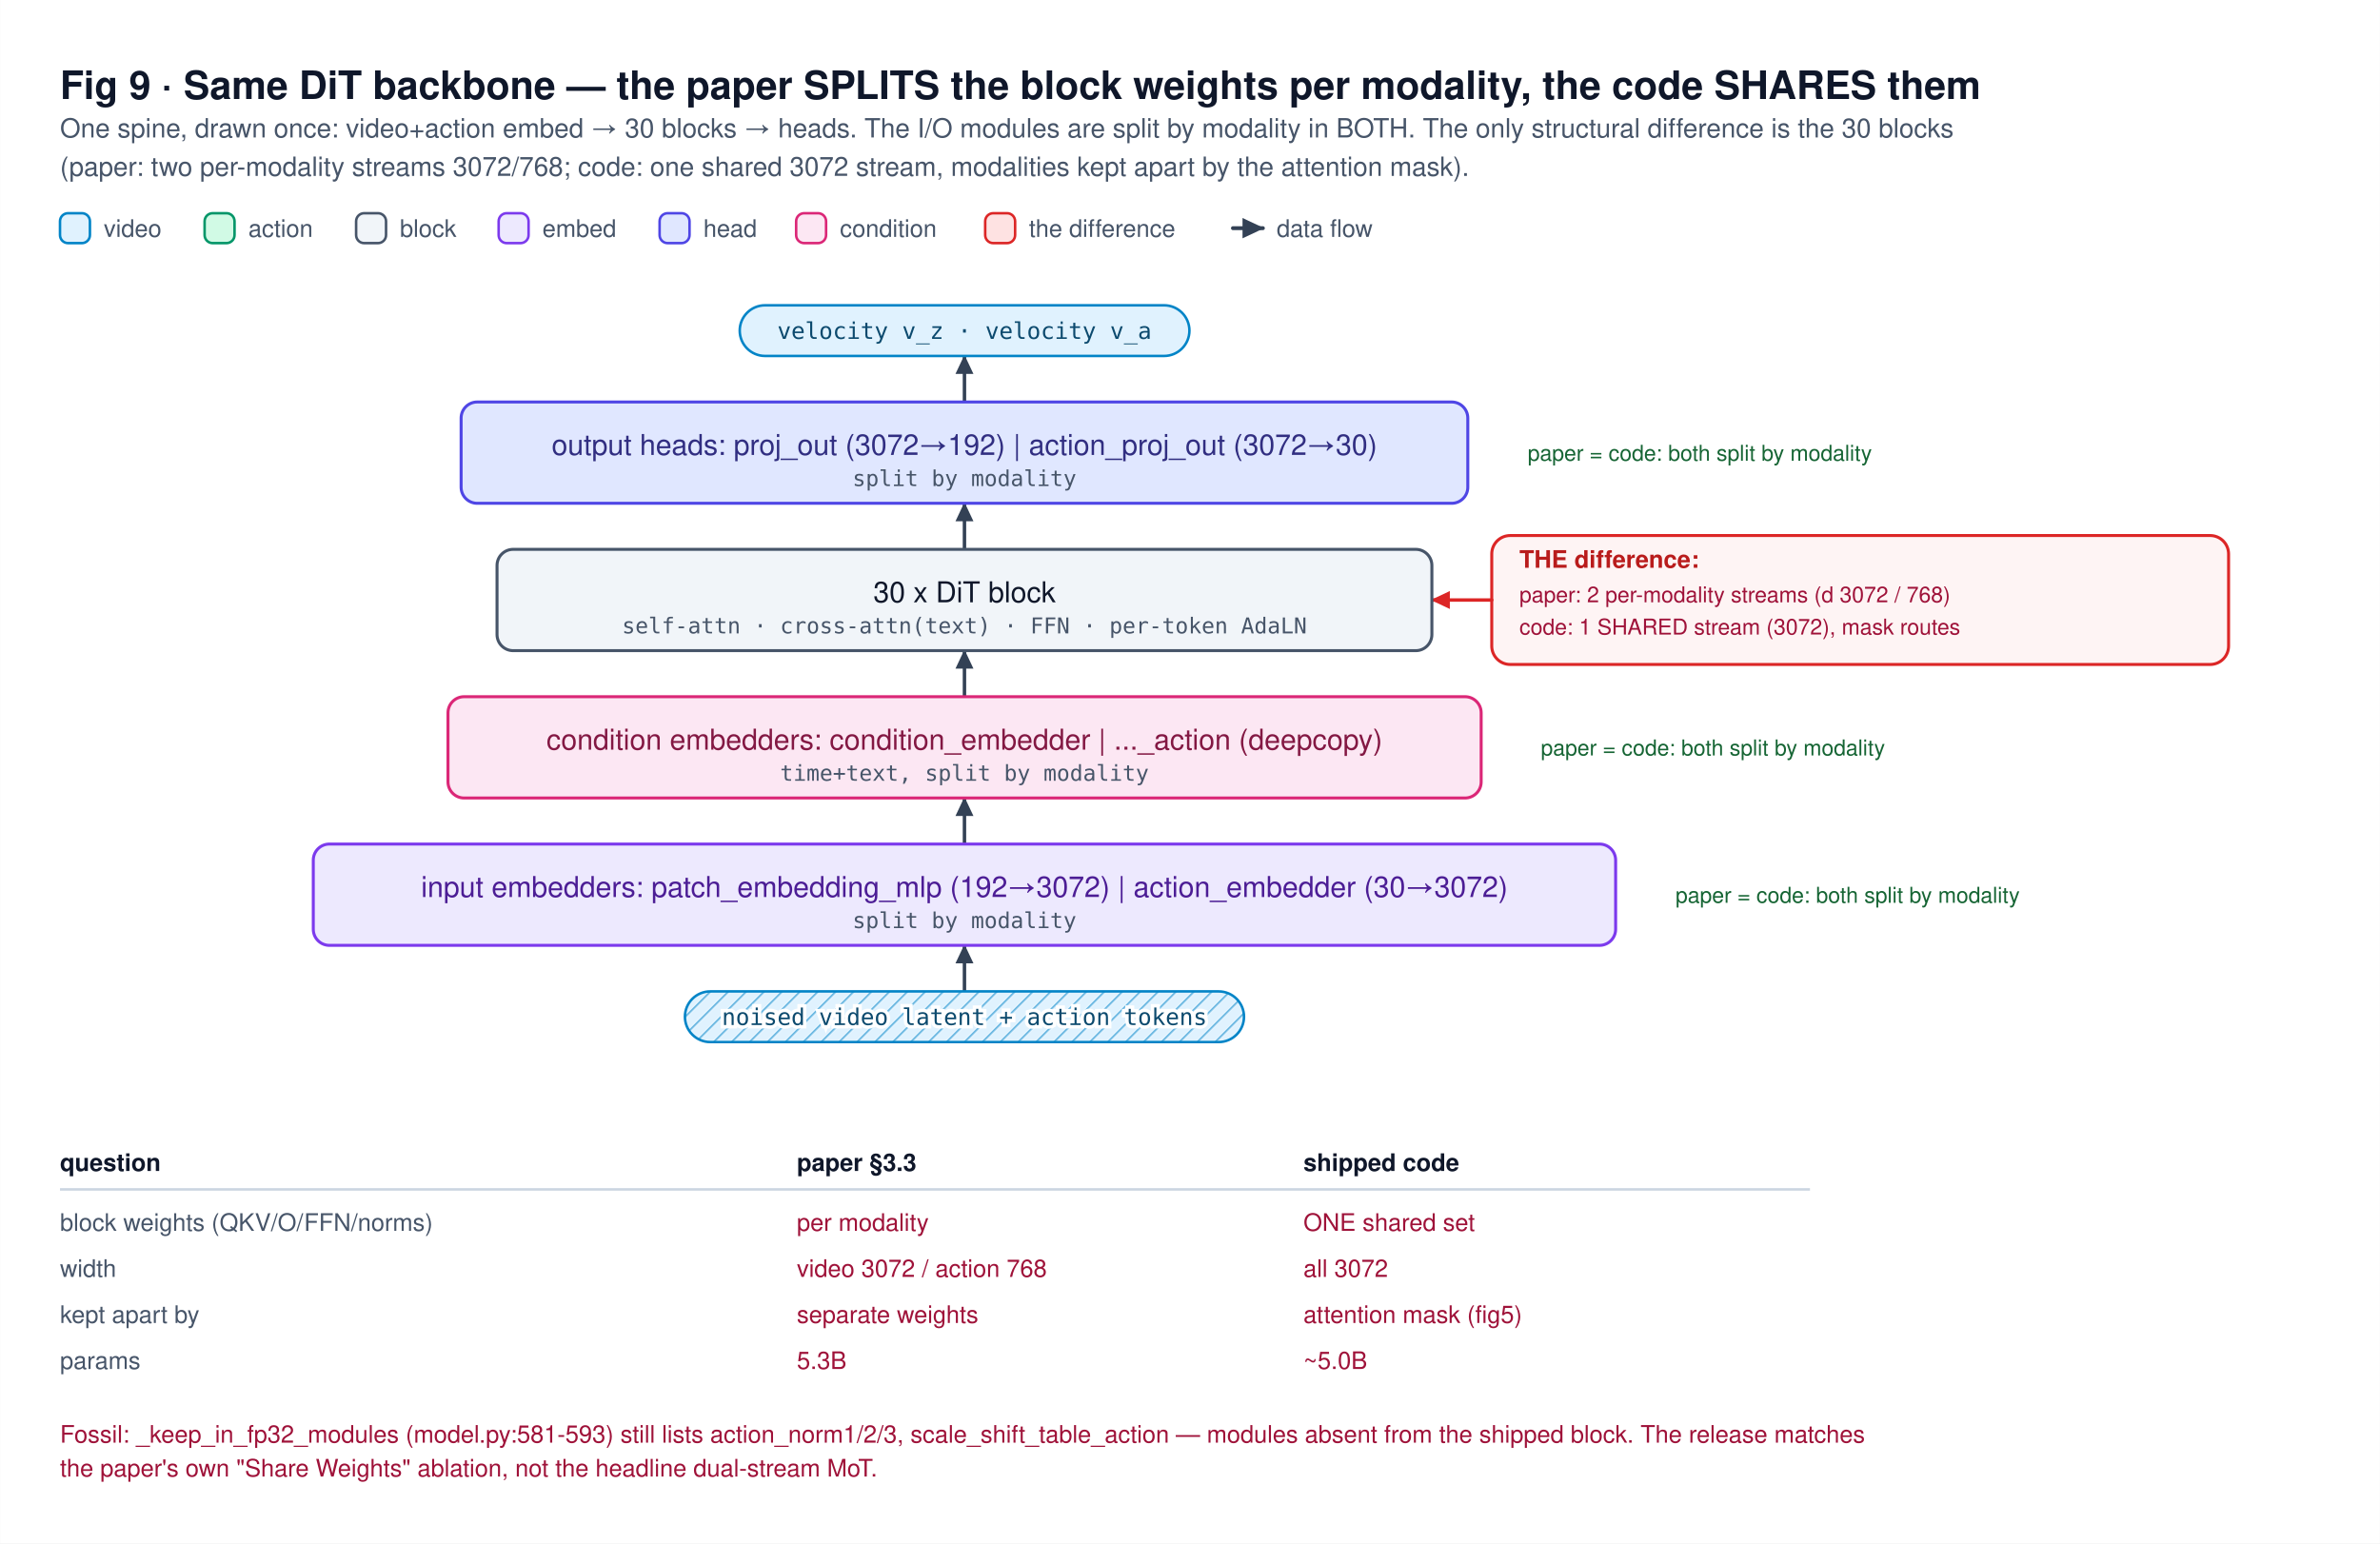
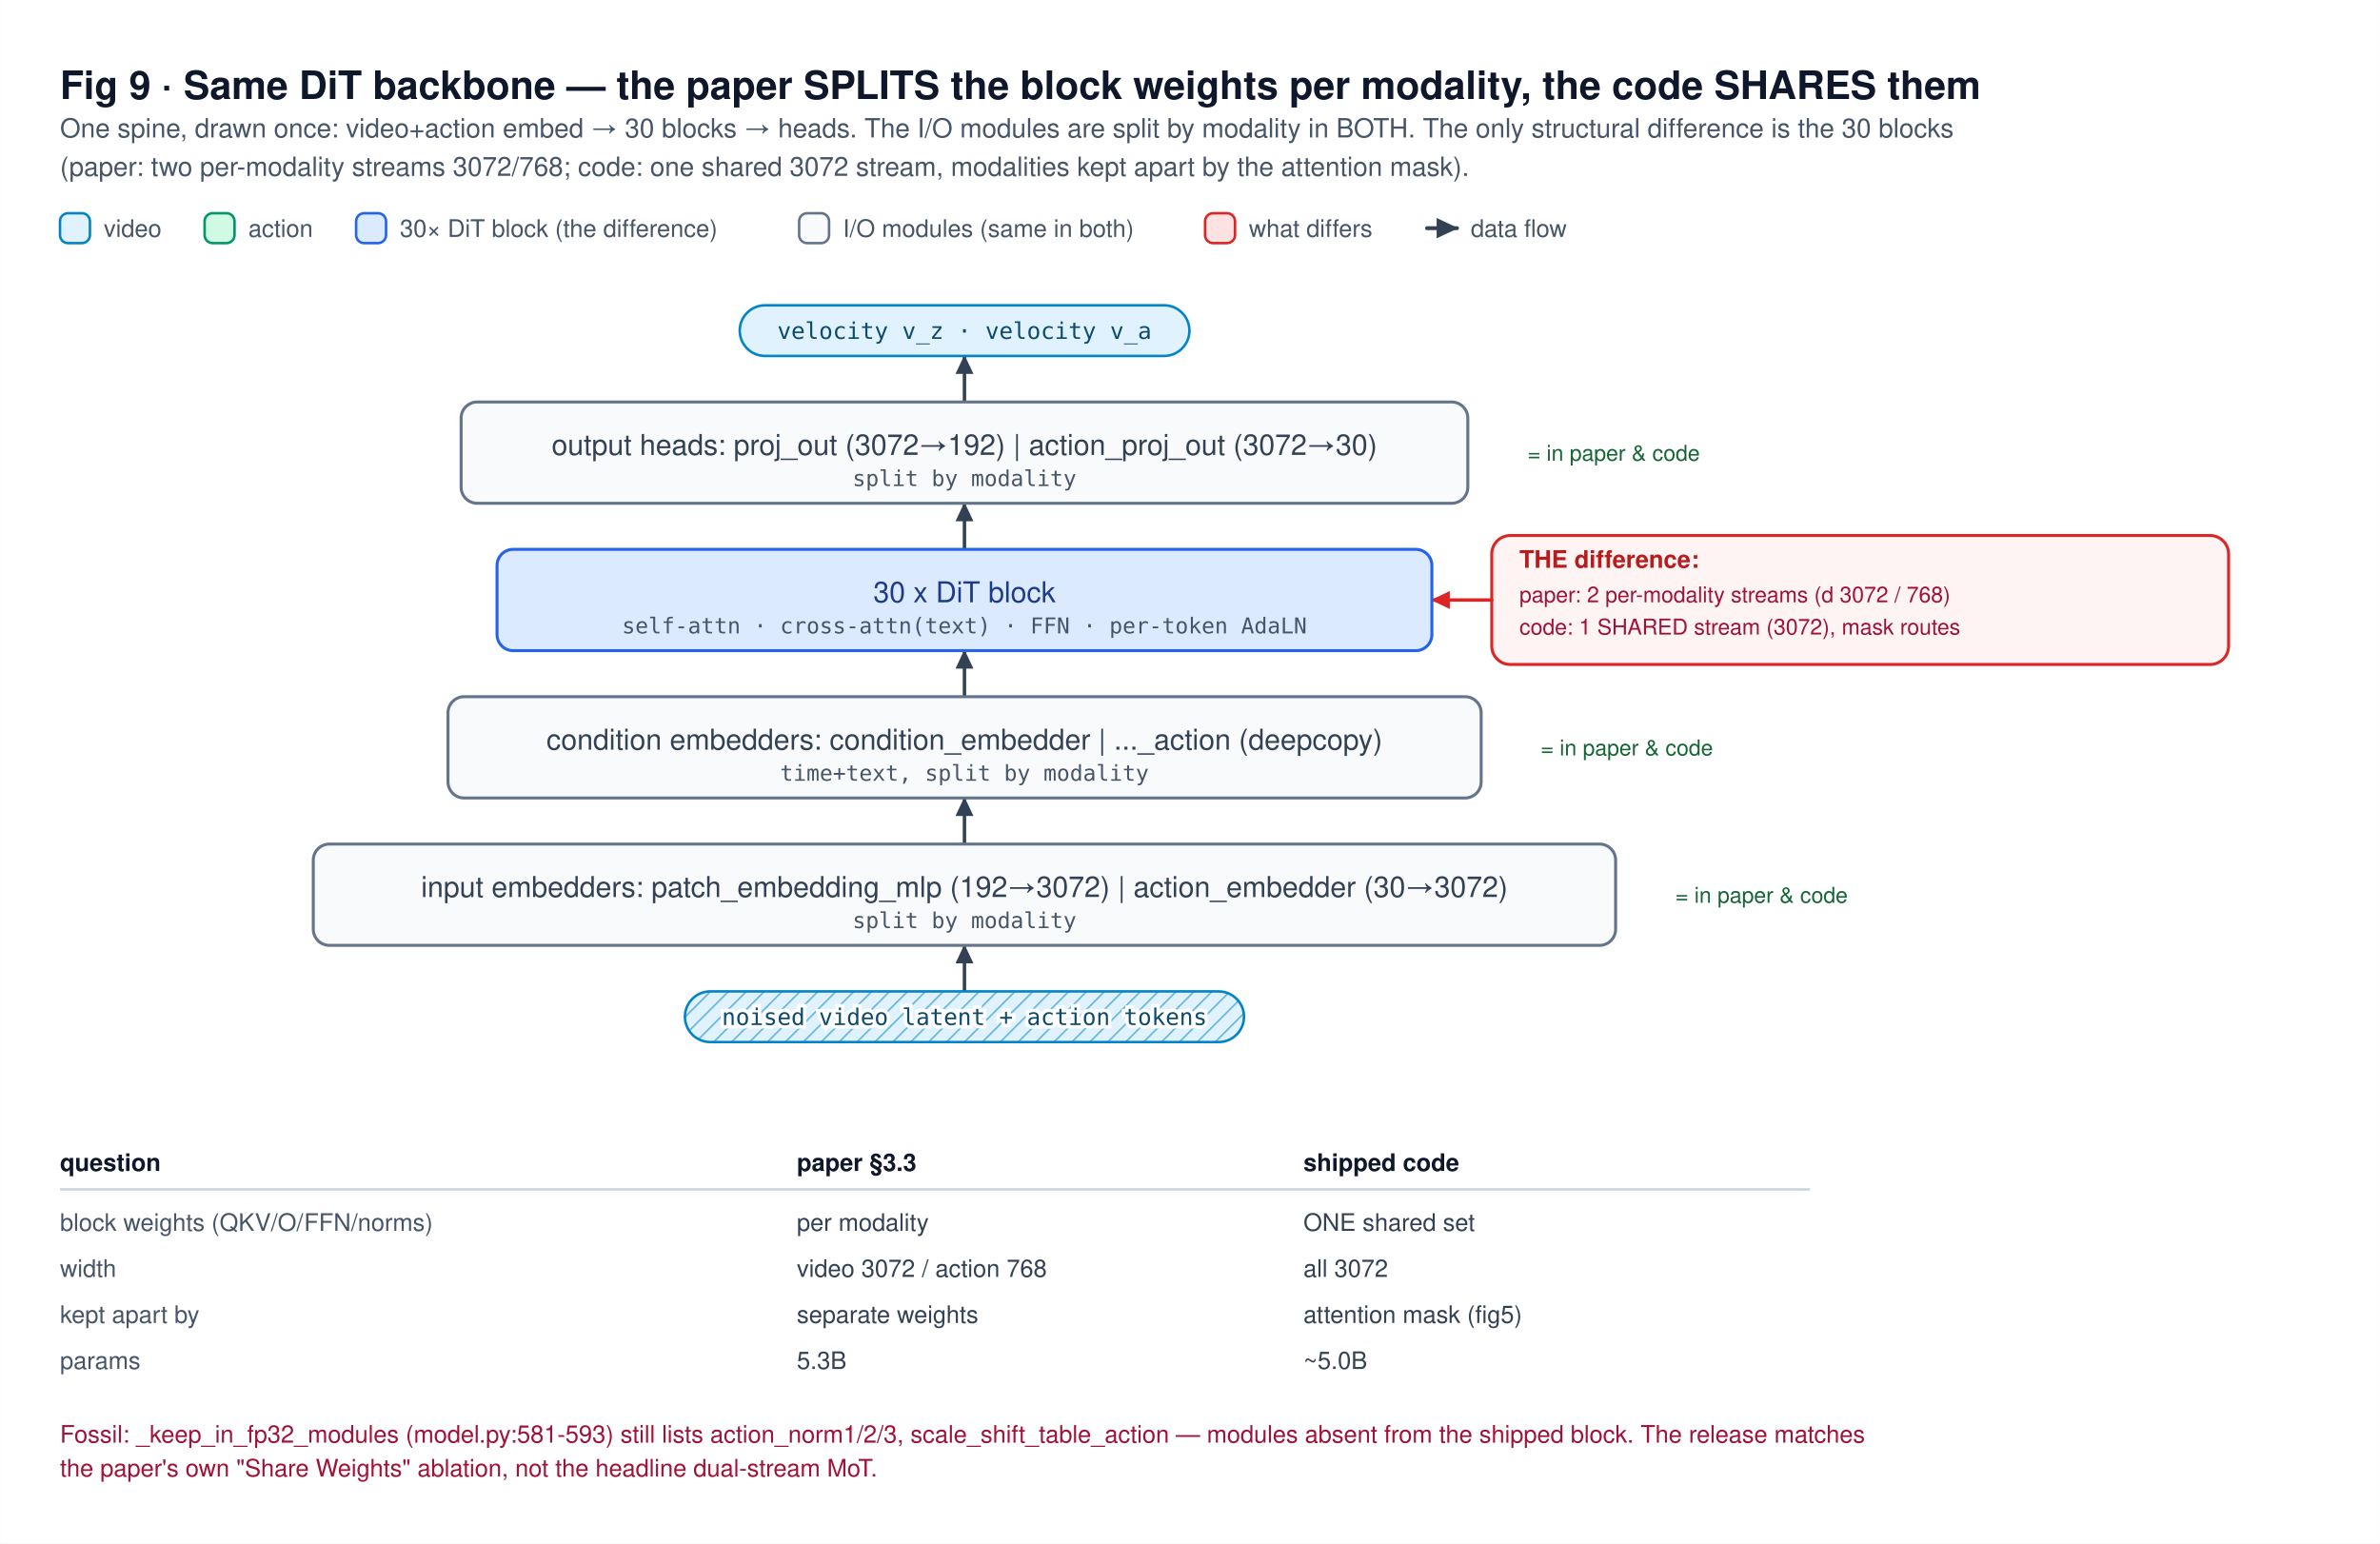
<svg xmlns="http://www.w3.org/2000/svg" viewBox="34.0 -2.6 1033.5 670.4" width="1033" height="670">
  <defs>
    <pattern id="hatch-E0F2FE-0284C7" width="5.5" height="5.5" patternUnits="userSpaceOnUse" patternTransform="rotate(45)">
      <rect width="5.5" height="5.5" fill="#E0F2FE" />
      <line x1="0" y1="0" x2="0" y2="5.5" stroke="#0284C7" stroke-width="1.4" stroke-opacity="0.55" />
    </pattern>
    <marker id="arr-334155" viewBox="0 0 10 10" refX="8.5" refY="5" markerWidth="6.5" markerHeight="6.5" orient="auto-start-reverse">
      <path d="M0.5,1 L9,5 L0.5,9 Z" fill="#334155" />
    </marker>
    <marker id="arr-DC2626" viewBox="0 0 10 10" refX="8.5" refY="5" markerWidth="6.5" markerHeight="6.5" orient="auto-start-reverse">
      <path d="M0.5,1 L9,5 L0.5,9 Z" fill="#DC2626" />
    </marker>
  </defs>
  <rect x="34.0" y="-2.6" width="1033.5" height="670.4" fill="#FFFFFF" />
  <g id="frames" />
  <g id="edges">
    <path d="M 452.8,428.0 L 452.8,408.0" fill="none" stroke="#334155" stroke-width="1.5" stroke-linejoin="round" stroke-linecap="round" marker-end="url(#arr-334155)" />
    <path d="M 452.8,364.0 L 452.8,344.0" fill="none" stroke="#334155" stroke-width="1.5" stroke-linejoin="round" stroke-linecap="round" marker-end="url(#arr-334155)" />
    <path d="M 452.8,300.0 L 452.8,280.0" fill="none" stroke="#334155" stroke-width="1.5" stroke-linejoin="round" stroke-linecap="round" marker-end="url(#arr-334155)" />
    <path d="M 452.8,236.0 L 452.8,216.0" fill="none" stroke="#334155" stroke-width="1.5" stroke-linejoin="round" stroke-linecap="round" marker-end="url(#arr-334155)" />
    <path d="M 452.8,172.0 L 452.8,152.0" fill="none" stroke="#334155" stroke-width="1.5" stroke-linejoin="round" stroke-linecap="round" marker-end="url(#arr-334155)" />
    <path d="M 681.8,258.0 L 655.8,258.0" fill="none" stroke="#DC2626" stroke-width="1.5" stroke-linejoin="round" stroke-linecap="round" marker-end="url(#arr-DC2626)" />
  </g>
  <g id="nodes">
    <rect x="355.2" y="130.0" width="195.3" height="22.0" rx="11.0" fill="#E0F2FE" stroke="#0284C7" stroke-width="1.1" />
    <text x="452.8" y="144.6" font-family="SF Mono, Menlo, Consolas, monospace" font-size="10.0px" fill="#0C4A6E" text-anchor="middle">velocity v_z  ·  velocity v_a</text>
-     <rect x="234.2" y="172.0" width="437.2" height="44.0" rx="7" fill="#E0E7FF" stroke="#4F46E5" stroke-width="1.3" />
-     <text x="452.8" y="195.0" font-family="Helvetica Neue, Helvetica, Arial, sans-serif" font-size="12.5px" fill="#312E81" text-anchor="middle" font-weight="500">output heads:  proj_out (3072→192)  |  action_proj_out (3072→30)</text>
+     <rect x="234.2" y="172.0" width="437.2" height="44.0" rx="7" fill="#F8FAFC" stroke="#64748B" stroke-width="1.3" />
+     <text x="452.8" y="195.0" font-family="Helvetica Neue, Helvetica, Arial, sans-serif" font-size="12.5px" fill="#334155" text-anchor="middle" font-weight="500">output heads:  proj_out (3072→192)  |  action_proj_out (3072→30)</text>
    <text x="452.8" y="208.5" font-family="SF Mono, Menlo, Consolas, monospace" font-size="9.5px" fill="#475569" text-anchor="middle">split by modality</text>
-     <rect x="249.8" y="236.0" width="406.0" height="44.0" rx="7" fill="#F1F5F9" stroke="#475569" stroke-width="1.3" />
-     <text x="452.8" y="259.0" font-family="Helvetica Neue, Helvetica, Arial, sans-serif" font-size="12.5px" fill="#0F172A" text-anchor="middle" font-weight="500">30 x  DiT block</text>
+     <rect x="249.8" y="236.0" width="406.0" height="44.0" rx="7" fill="#DBEAFE" stroke="#2563EB" stroke-width="1.3" />
+     <text x="452.8" y="259.0" font-family="Helvetica Neue, Helvetica, Arial, sans-serif" font-size="12.5px" fill="#1E3A8A" text-anchor="middle" font-weight="500">30 x  DiT block</text>
    <text x="452.8" y="272.5" font-family="SF Mono, Menlo, Consolas, monospace" font-size="9.5px" fill="#475569" text-anchor="middle">self-attn · cross-attn(text) · FFN · per-token AdaLN</text>
-     <rect x="228.5" y="300.0" width="448.7" height="44.0" rx="7" fill="#FCE7F3" stroke="#DB2777" stroke-width="1.3" />
-     <text x="452.8" y="323.0" font-family="Helvetica Neue, Helvetica, Arial, sans-serif" font-size="12.5px" fill="#831843" text-anchor="middle" font-weight="500">condition embedders:  condition_embedder  |  ..._action (deepcopy)</text>
+     <rect x="228.5" y="300.0" width="448.7" height="44.0" rx="7" fill="#F8FAFC" stroke="#64748B" stroke-width="1.3" />
+     <text x="452.8" y="323.0" font-family="Helvetica Neue, Helvetica, Arial, sans-serif" font-size="12.5px" fill="#334155" text-anchor="middle" font-weight="500">condition embedders:  condition_embedder  |  ..._action (deepcopy)</text>
    <text x="452.8" y="336.5" font-family="SF Mono, Menlo, Consolas, monospace" font-size="9.5px" fill="#475569" text-anchor="middle">time+text, split by modality</text>
-     <rect x="170.0" y="364.0" width="565.6" height="44.0" rx="7" fill="#EDE9FE" stroke="#7C3AED" stroke-width="1.3" />
-     <text x="452.8" y="387.0" font-family="Helvetica Neue, Helvetica, Arial, sans-serif" font-size="12.5px" fill="#4C1D95" text-anchor="middle" font-weight="500">input embedders:  patch_embedding_mlp (192→3072)  |  action_embedder (30→3072)</text>
+     <rect x="170.0" y="364.0" width="565.6" height="44.0" rx="7" fill="#F8FAFC" stroke="#64748B" stroke-width="1.3" />
+     <text x="452.8" y="387.0" font-family="Helvetica Neue, Helvetica, Arial, sans-serif" font-size="12.5px" fill="#334155" text-anchor="middle" font-weight="500">input embedders:  patch_embedding_mlp (192→3072)  |  action_embedder (30→3072)</text>
    <text x="452.8" y="400.5" font-family="SF Mono, Menlo, Consolas, monospace" font-size="9.5px" fill="#475569" text-anchor="middle">split by modality</text>
    <rect x="331.4" y="428.0" width="242.8" height="22.0" rx="11.0" fill="url(#hatch-E0F2FE-0284C7)" stroke="#0284C7" stroke-width="1.1" />
    <text x="452.8" y="442.6" font-family="SF Mono, Menlo, Consolas, monospace" font-size="10.0px" fill="#0C4A6E" text-anchor="middle" paint-order="stroke" stroke="#FFFFFF" stroke-width="3px">noised video latent  +  action tokens</text>
    <rect x="681.8" y="230.0" width="320.0" height="56.0" rx="8" fill="rgba(220,38,38,0.05)" stroke="#DC2626" stroke-width="1.3" />
    <rect x="60.0" y="90.0" width="13.0" height="13.0" rx="3.5" fill="#E0F2FE" stroke="#0284C7" stroke-width="1.1" />
    <text x="79.0" y="100.3" font-family="Helvetica Neue, Helvetica, Arial, sans-serif" font-size="10.5px" fill="#475569" text-anchor="start">video</text>
    <rect x="122.8" y="90.0" width="13.0" height="13.0" rx="3.5" fill="#D1FAE5" stroke="#059669" stroke-width="1.1" />
    <text x="141.8" y="100.3" font-family="Helvetica Neue, Helvetica, Arial, sans-serif" font-size="10.5px" fill="#475569" text-anchor="start">action</text>
-     <rect x="188.6" y="90.0" width="13.0" height="13.0" rx="3.5" fill="#F1F5F9" stroke="#475569" stroke-width="1.1" />
-     <text x="207.6" y="100.3" font-family="Helvetica Neue, Helvetica, Arial, sans-serif" font-size="10.5px" fill="#475569" text-anchor="start">block</text>
-     <rect x="250.5" y="90.0" width="13.0" height="13.0" rx="3.5" fill="#EDE9FE" stroke="#7C3AED" stroke-width="1.1" />
-     <text x="269.5" y="100.3" font-family="Helvetica Neue, Helvetica, Arial, sans-serif" font-size="10.5px" fill="#475569" text-anchor="start">embed</text>
-     <rect x="320.4" y="90.0" width="13.0" height="13.0" rx="3.5" fill="#E0E7FF" stroke="#4F46E5" stroke-width="1.1" />
-     <text x="339.4" y="100.3" font-family="Helvetica Neue, Helvetica, Arial, sans-serif" font-size="10.5px" fill="#475569" text-anchor="start">head</text>
-     <rect x="379.7" y="90.0" width="13.0" height="13.0" rx="3.5" fill="#FCE7F3" stroke="#DB2777" stroke-width="1.1" />
-     <text x="398.7" y="100.3" font-family="Helvetica Neue, Helvetica, Arial, sans-serif" font-size="10.5px" fill="#475569" text-anchor="start">condition</text>
-     <rect x="461.8" y="90.0" width="13.0" height="13.0" rx="3.5" fill="#FEE2E2" stroke="#DC2626" stroke-width="1.1" />
-     <text x="480.8" y="100.3" font-family="Helvetica Neue, Helvetica, Arial, sans-serif" font-size="10.5px" fill="#475569" text-anchor="start">the difference</text>
-     <path d="M 569.4,96.5 L 582.4,96.5" fill="none" stroke="#334155" stroke-width="1.7" stroke-linejoin="round" stroke-linecap="round" marker-end="url(#arr-334155)" />
-     <text x="588.4" y="100.3" font-family="Helvetica Neue, Helvetica, Arial, sans-serif" font-size="10.5px" fill="#475569" text-anchor="start">data flow</text>
+     <rect x="188.6" y="90.0" width="13.0" height="13.0" rx="3.5" fill="#DBEAFE" stroke="#2563EB" stroke-width="1.1" />
+     <text x="207.6" y="100.3" font-family="Helvetica Neue, Helvetica, Arial, sans-serif" font-size="10.5px" fill="#475569" text-anchor="start">30× DiT block (the difference)</text>
+     <rect x="381.0" y="90.0" width="13.0" height="13.0" rx="3.5" fill="#F8FAFC" stroke="#64748B" stroke-width="1.1" />
+     <text x="400.0" y="100.3" font-family="Helvetica Neue, Helvetica, Arial, sans-serif" font-size="10.5px" fill="#475569" text-anchor="start">I/O modules (same in both)</text>
+     <rect x="557.3" y="90.0" width="13.0" height="13.0" rx="3.5" fill="#FEE2E2" stroke="#DC2626" stroke-width="1.1" />
+     <text x="576.3" y="100.3" font-family="Helvetica Neue, Helvetica, Arial, sans-serif" font-size="10.5px" fill="#475569" text-anchor="start">what differs</text>
+     <path d="M 653.7,96.5 L 666.7,96.5" fill="none" stroke="#334155" stroke-width="1.7" stroke-linejoin="round" stroke-linecap="round" marker-end="url(#arr-334155)" />
+     <text x="672.7" y="100.3" font-family="Helvetica Neue, Helvetica, Arial, sans-serif" font-size="10.5px" fill="#475569" text-anchor="start">data flow</text>
  </g>
  <g id="labels">
-     <text x="761.6" y="389.5" font-family="Helvetica Neue, Helvetica, Arial, sans-serif" font-size="9.5px" fill="#166534" text-anchor="start">paper = code:  both split by modality</text>
-     <text x="703.1" y="325.5" font-family="Helvetica Neue, Helvetica, Arial, sans-serif" font-size="9.5px" fill="#166534" text-anchor="start">paper = code:  both split by modality</text>
-     <text x="697.4" y="197.5" font-family="Helvetica Neue, Helvetica, Arial, sans-serif" font-size="9.5px" fill="#166534" text-anchor="start">paper = code:  both split by modality</text>
+     <text x="761.6" y="389.5" font-family="Helvetica Neue, Helvetica, Arial, sans-serif" font-size="9.5px" fill="#166534" text-anchor="start">= in paper &amp; code</text>
+     <text x="703.1" y="325.5" font-family="Helvetica Neue, Helvetica, Arial, sans-serif" font-size="9.5px" fill="#166534" text-anchor="start">= in paper &amp; code</text>
+     <text x="697.4" y="197.5" font-family="Helvetica Neue, Helvetica, Arial, sans-serif" font-size="9.5px" fill="#166534" text-anchor="start">= in paper &amp; code</text>
    <text x="693.8" y="244.0" font-family="Helvetica Neue, Helvetica, Arial, sans-serif" font-size="10.5px" fill="#B91C1C" text-anchor="start" font-weight="600">THE difference:</text>
    <text x="693.8" y="259.0" font-family="Helvetica Neue, Helvetica, Arial, sans-serif" font-size="9.5px" fill="#9F1239" text-anchor="start">paper: 2 per-modality streams (d 3072 / 768)</text>
    <text x="693.8" y="273.0" font-family="Helvetica Neue, Helvetica, Arial, sans-serif" font-size="9.5px" fill="#9F1239" text-anchor="start">code: 1 SHARED stream (3072), mask routes</text>
    <text x="60.0" y="506.0" font-family="Helvetica Neue, Helvetica, Arial, sans-serif" font-size="10.5px" fill="#0F172A" text-anchor="start" font-weight="600">question</text>
    <text x="380.0" y="506.0" font-family="Helvetica Neue, Helvetica, Arial, sans-serif" font-size="10.5px" fill="#0F172A" text-anchor="start" font-weight="600">paper §3.3</text>
    <text x="600.0" y="506.0" font-family="Helvetica Neue, Helvetica, Arial, sans-serif" font-size="10.5px" fill="#0F172A" text-anchor="start" font-weight="600">shipped code</text>
    <line x1="60.0" y1="514.0" x2="820.0" y2="514.0" stroke="#CBD5E1" stroke-width="1.1" stroke-linecap="butt" />
    <text x="60.0" y="532.0" font-family="Helvetica Neue, Helvetica, Arial, sans-serif" font-size="10.5px" fill="#475569" text-anchor="start">block weights (QKV/O/FFN/norms)</text>
-     <text x="380.0" y="532.0" font-family="Helvetica Neue, Helvetica, Arial, sans-serif" font-size="10.5px" fill="#9F1239" text-anchor="start">per modality</text>
-     <text x="600.0" y="532.0" font-family="Helvetica Neue, Helvetica, Arial, sans-serif" font-size="10.5px" fill="#9F1239" text-anchor="start">ONE shared set</text>
+     <text x="380.0" y="532.0" font-family="Helvetica Neue, Helvetica, Arial, sans-serif" font-size="10.5px" fill="#334155" text-anchor="start">per modality</text>
+     <text x="600.0" y="532.0" font-family="Helvetica Neue, Helvetica, Arial, sans-serif" font-size="10.5px" fill="#334155" text-anchor="start">ONE shared set</text>
    <text x="60.0" y="552.0" font-family="Helvetica Neue, Helvetica, Arial, sans-serif" font-size="10.5px" fill="#475569" text-anchor="start">width</text>
-     <text x="380.0" y="552.0" font-family="Helvetica Neue, Helvetica, Arial, sans-serif" font-size="10.5px" fill="#9F1239" text-anchor="start">video 3072 / action 768</text>
-     <text x="600.0" y="552.0" font-family="Helvetica Neue, Helvetica, Arial, sans-serif" font-size="10.5px" fill="#9F1239" text-anchor="start">all 3072</text>
+     <text x="380.0" y="552.0" font-family="Helvetica Neue, Helvetica, Arial, sans-serif" font-size="10.5px" fill="#334155" text-anchor="start">video 3072 / action 768</text>
+     <text x="600.0" y="552.0" font-family="Helvetica Neue, Helvetica, Arial, sans-serif" font-size="10.5px" fill="#334155" text-anchor="start">all 3072</text>
    <text x="60.0" y="572.0" font-family="Helvetica Neue, Helvetica, Arial, sans-serif" font-size="10.5px" fill="#475569" text-anchor="start">kept apart by</text>
-     <text x="380.0" y="572.0" font-family="Helvetica Neue, Helvetica, Arial, sans-serif" font-size="10.5px" fill="#9F1239" text-anchor="start">separate weights</text>
-     <text x="600.0" y="572.0" font-family="Helvetica Neue, Helvetica, Arial, sans-serif" font-size="10.5px" fill="#9F1239" text-anchor="start">attention mask (fig5)</text>
+     <text x="380.0" y="572.0" font-family="Helvetica Neue, Helvetica, Arial, sans-serif" font-size="10.5px" fill="#334155" text-anchor="start">separate weights</text>
+     <text x="600.0" y="572.0" font-family="Helvetica Neue, Helvetica, Arial, sans-serif" font-size="10.5px" fill="#334155" text-anchor="start">attention mask (fig5)</text>
    <text x="60.0" y="592.0" font-family="Helvetica Neue, Helvetica, Arial, sans-serif" font-size="10.5px" fill="#475569" text-anchor="start">params</text>
-     <text x="380.0" y="592.0" font-family="Helvetica Neue, Helvetica, Arial, sans-serif" font-size="10.5px" fill="#9F1239" text-anchor="start">5.3B</text>
-     <text x="600.0" y="592.0" font-family="Helvetica Neue, Helvetica, Arial, sans-serif" font-size="10.5px" fill="#9F1239" text-anchor="start">~5.0B</text>
+     <text x="380.0" y="592.0" font-family="Helvetica Neue, Helvetica, Arial, sans-serif" font-size="10.5px" fill="#334155" text-anchor="start">5.3B</text>
+     <text x="600.0" y="592.0" font-family="Helvetica Neue, Helvetica, Arial, sans-serif" font-size="10.5px" fill="#334155" text-anchor="start">~5.0B</text>
    <text x="60.0" y="624.0" font-family="Helvetica Neue, Helvetica, Arial, sans-serif" font-size="10.5px" fill="#9F1239" text-anchor="start">Fossil: _keep_in_fp32_modules (model.py:581-593) still lists action_norm1/2/3, scale_shift_table_action — modules absent from the shipped block. The release matches</text>
    <text x="60.0" y="638.7" font-family="Helvetica Neue, Helvetica, Arial, sans-serif" font-size="10.5px" fill="#9F1239" text-anchor="start">the paper's own "Share Weights" ablation, not the headline dual-stream MoT.</text>
    <text x="60.0" y="73.8" font-family="Helvetica Neue, Helvetica, Arial, sans-serif" font-size="11.5px" fill="#475569" text-anchor="start">(paper: two per-modality streams 3072/768; code: one shared 3072 stream, modalities kept apart by the attention mask).</text>
    <text x="60.0" y="57.1" font-family="Helvetica Neue, Helvetica, Arial, sans-serif" font-size="11.5px" fill="#475569" text-anchor="start">One spine, drawn once: video+action embed → 30 blocks → heads. The I/O modules are split by modality in BOTH. The only structural difference is the 30 blocks</text>
    <text x="60.0" y="40.4" font-family="Helvetica Neue, Helvetica, Arial, sans-serif" font-size="17px" fill="#0F172A" text-anchor="start" font-weight="600">Fig 9 · Same DiT backbone — the paper SPLITS the block weights per modality, the code SHARES them</text>
  </g>
</svg>
